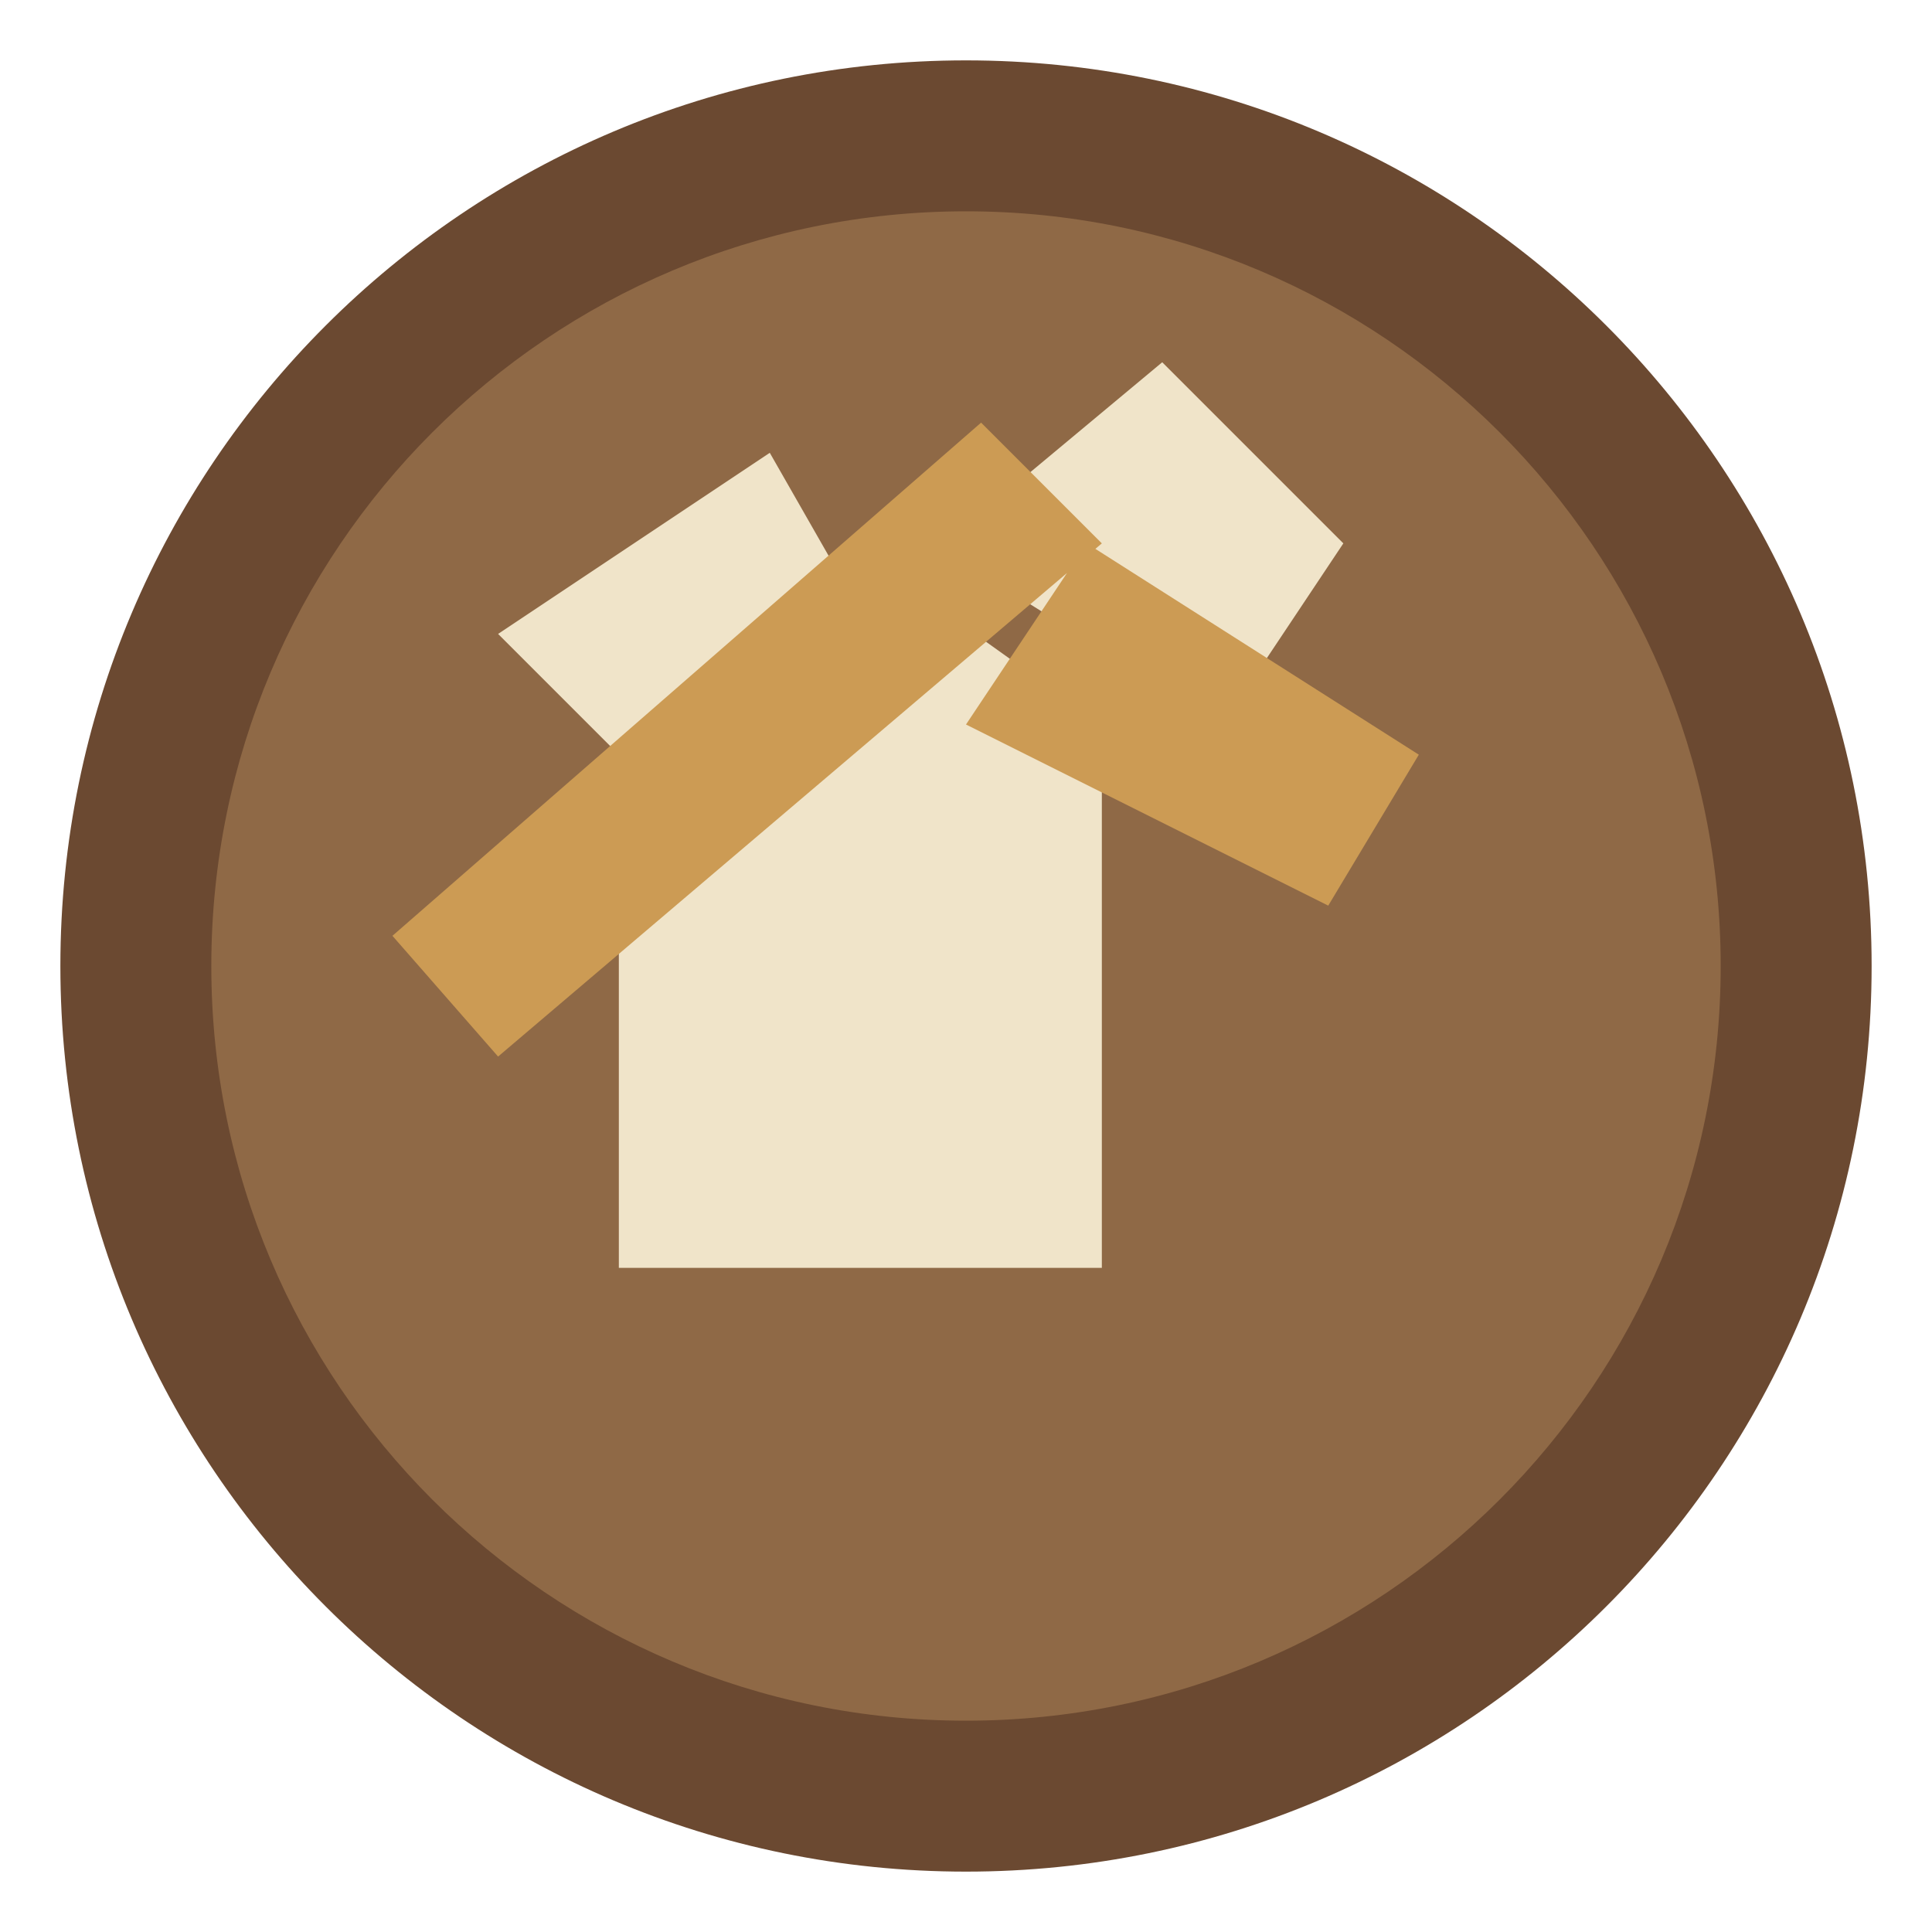
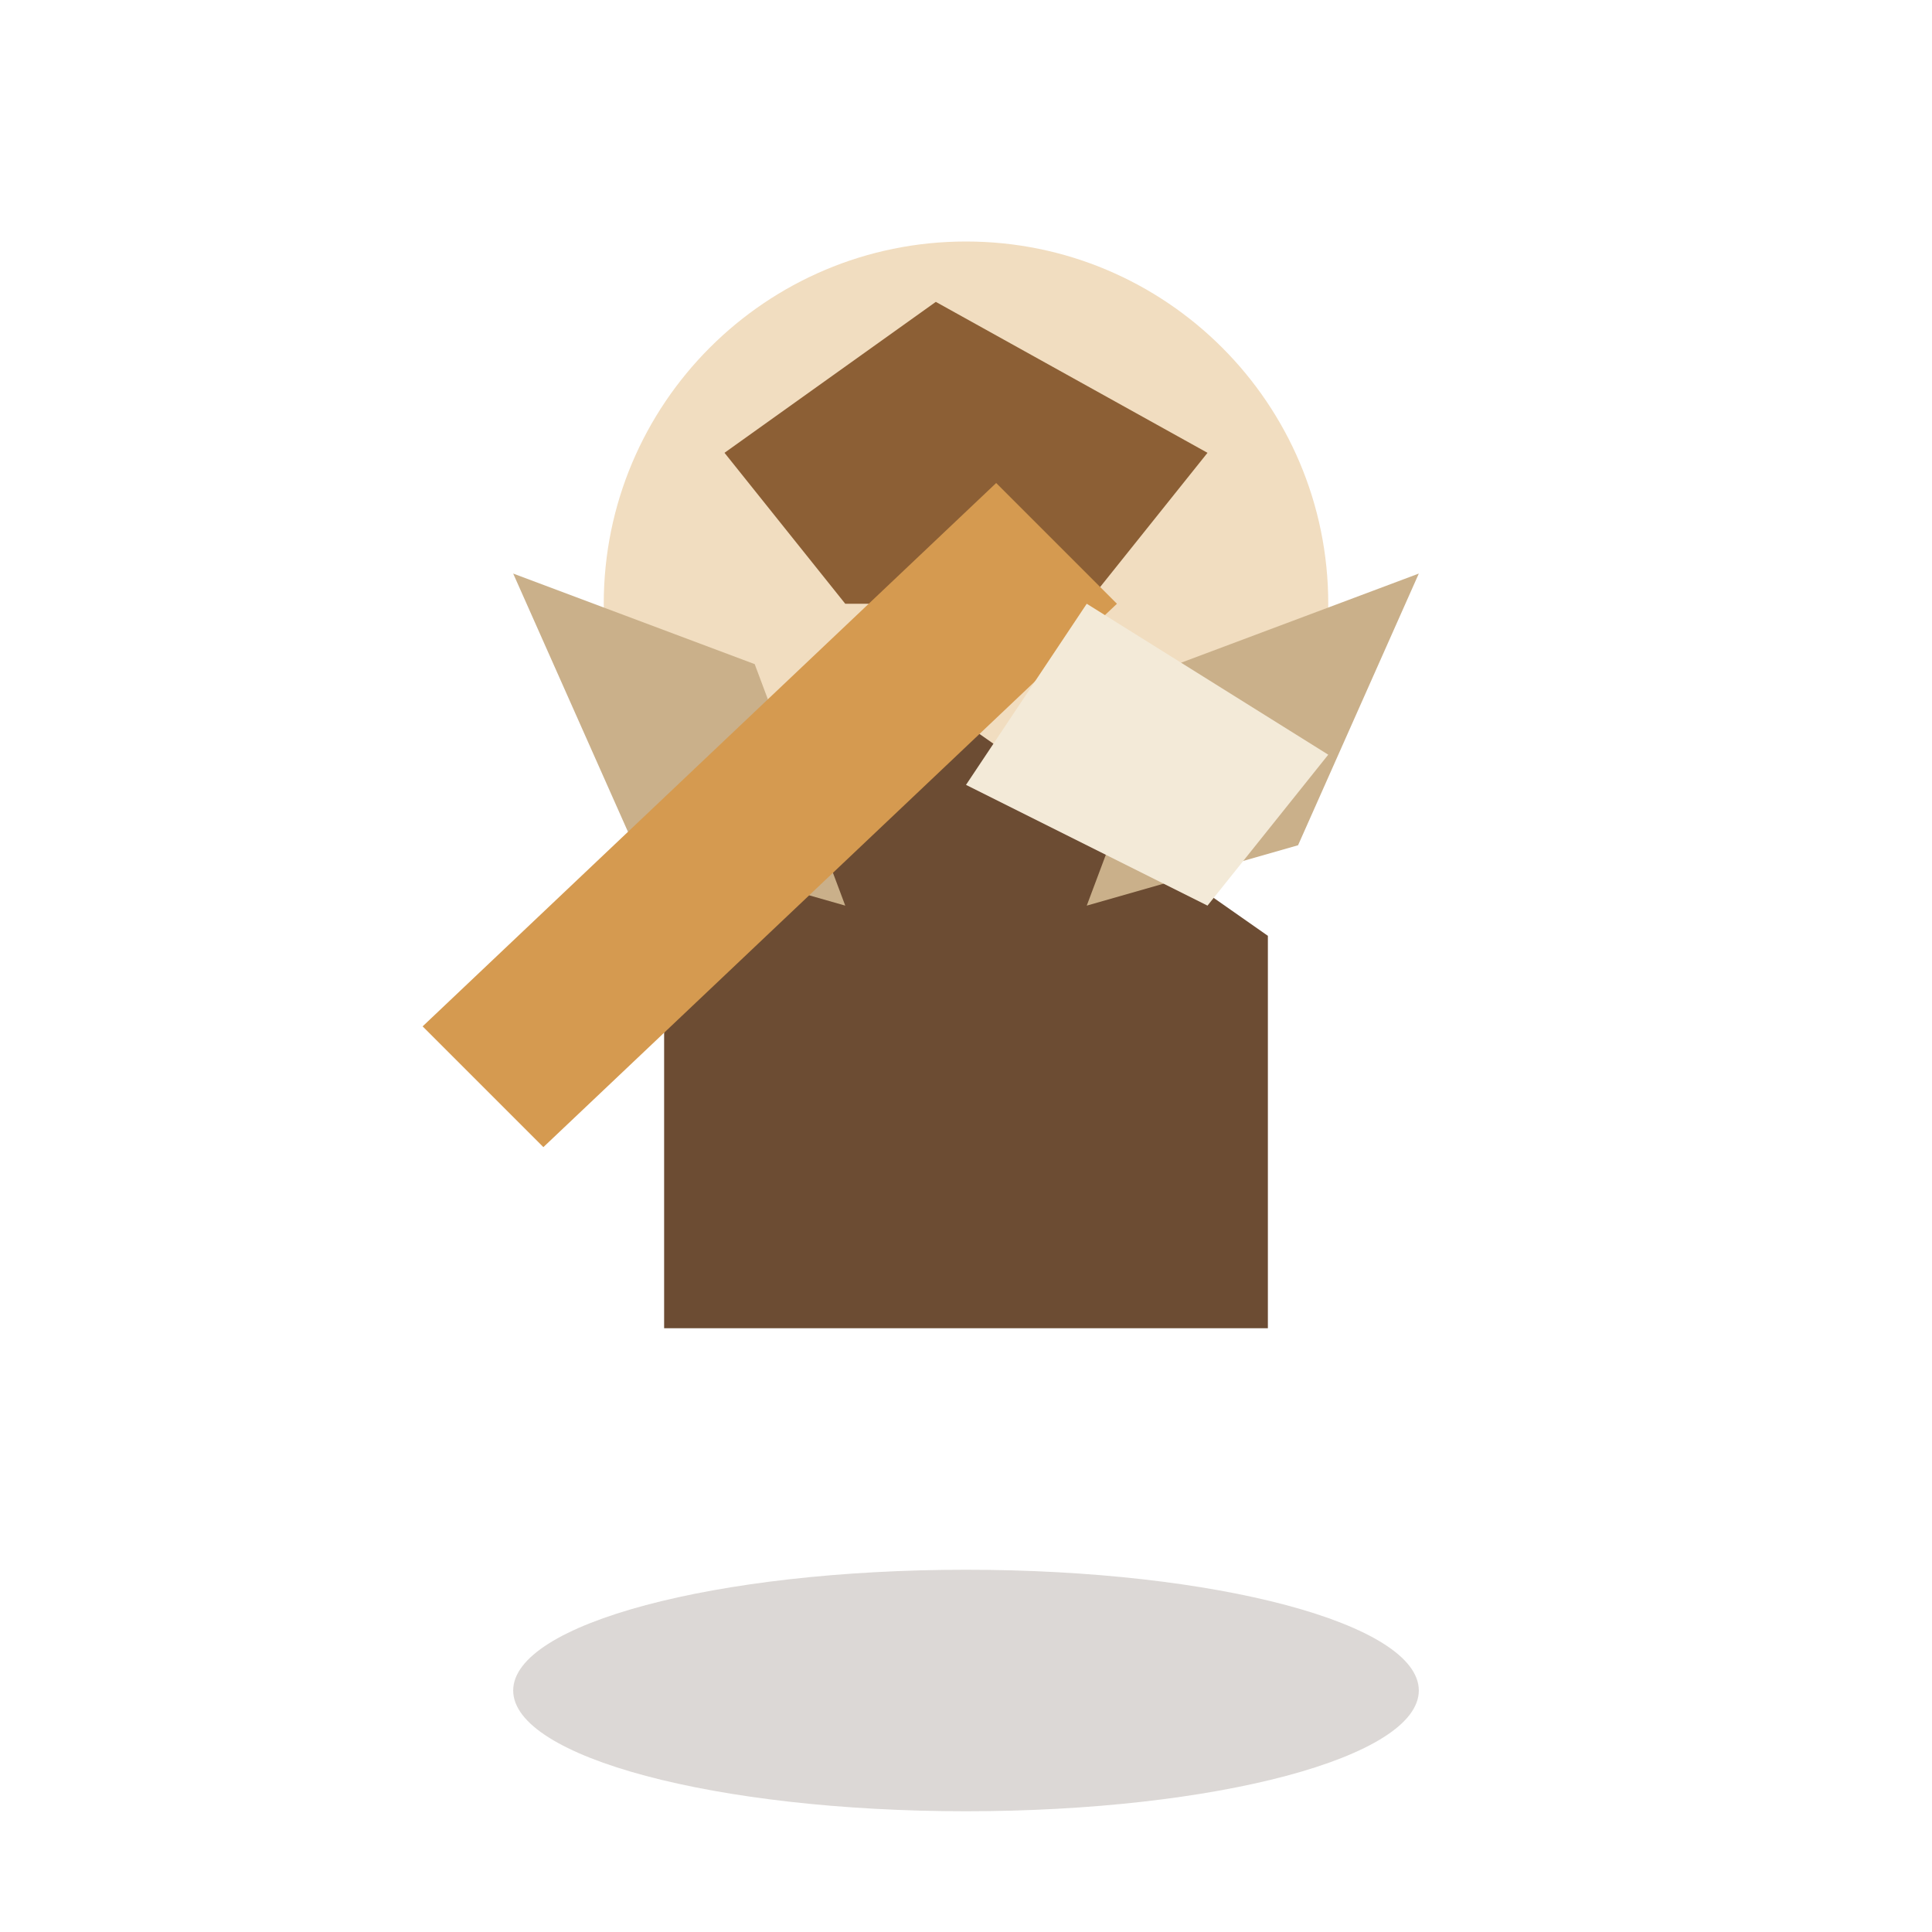
<svg xmlns="http://www.w3.org/2000/svg" viewBox="0 0 128 128">
-   <circle cx="64" cy="64" r="60" fill="#6b4931" />
-   <circle cx="64" cy="64" r="50" fill="#8f6946" />
-   <path d="M41 84V50l18-12 14 10v36zm24-50 12-10 12 12-8 12-16-10zM33 42l18-12 8 14-14 10z" fill="#f0e4c9" />
-   <path d="M65 28l8 8-40 34-7-8zM72 36l22 14-6 10-24-12z" fill="#cc9b54" />
+   <ellipse cx="64" cy="112" rx="30" ry="8" fill="#3e2919" opacity=".18" />
+   <circle cx="64" cy="40" r="24" fill="#f1ddc0" />
+   <path d="M44 88V62l20-14 20 14v26z" fill="#6c4c33" />
+   <path d="M42 56l-8-18 16 6 6 16zm44 0 8-18-16 6-6 16z" fill="#cab08a" />
+   <path d="M48 30l14-10 18 10-8 10H56z" fill="#8c5f35" />
+   <path d="M66 32l8 8-38 36-8-8z" fill="#d59a50" />
+   <path d="M72 40l16 10-8 10-16-8z" fill="#f3ead8" />
</svg>
